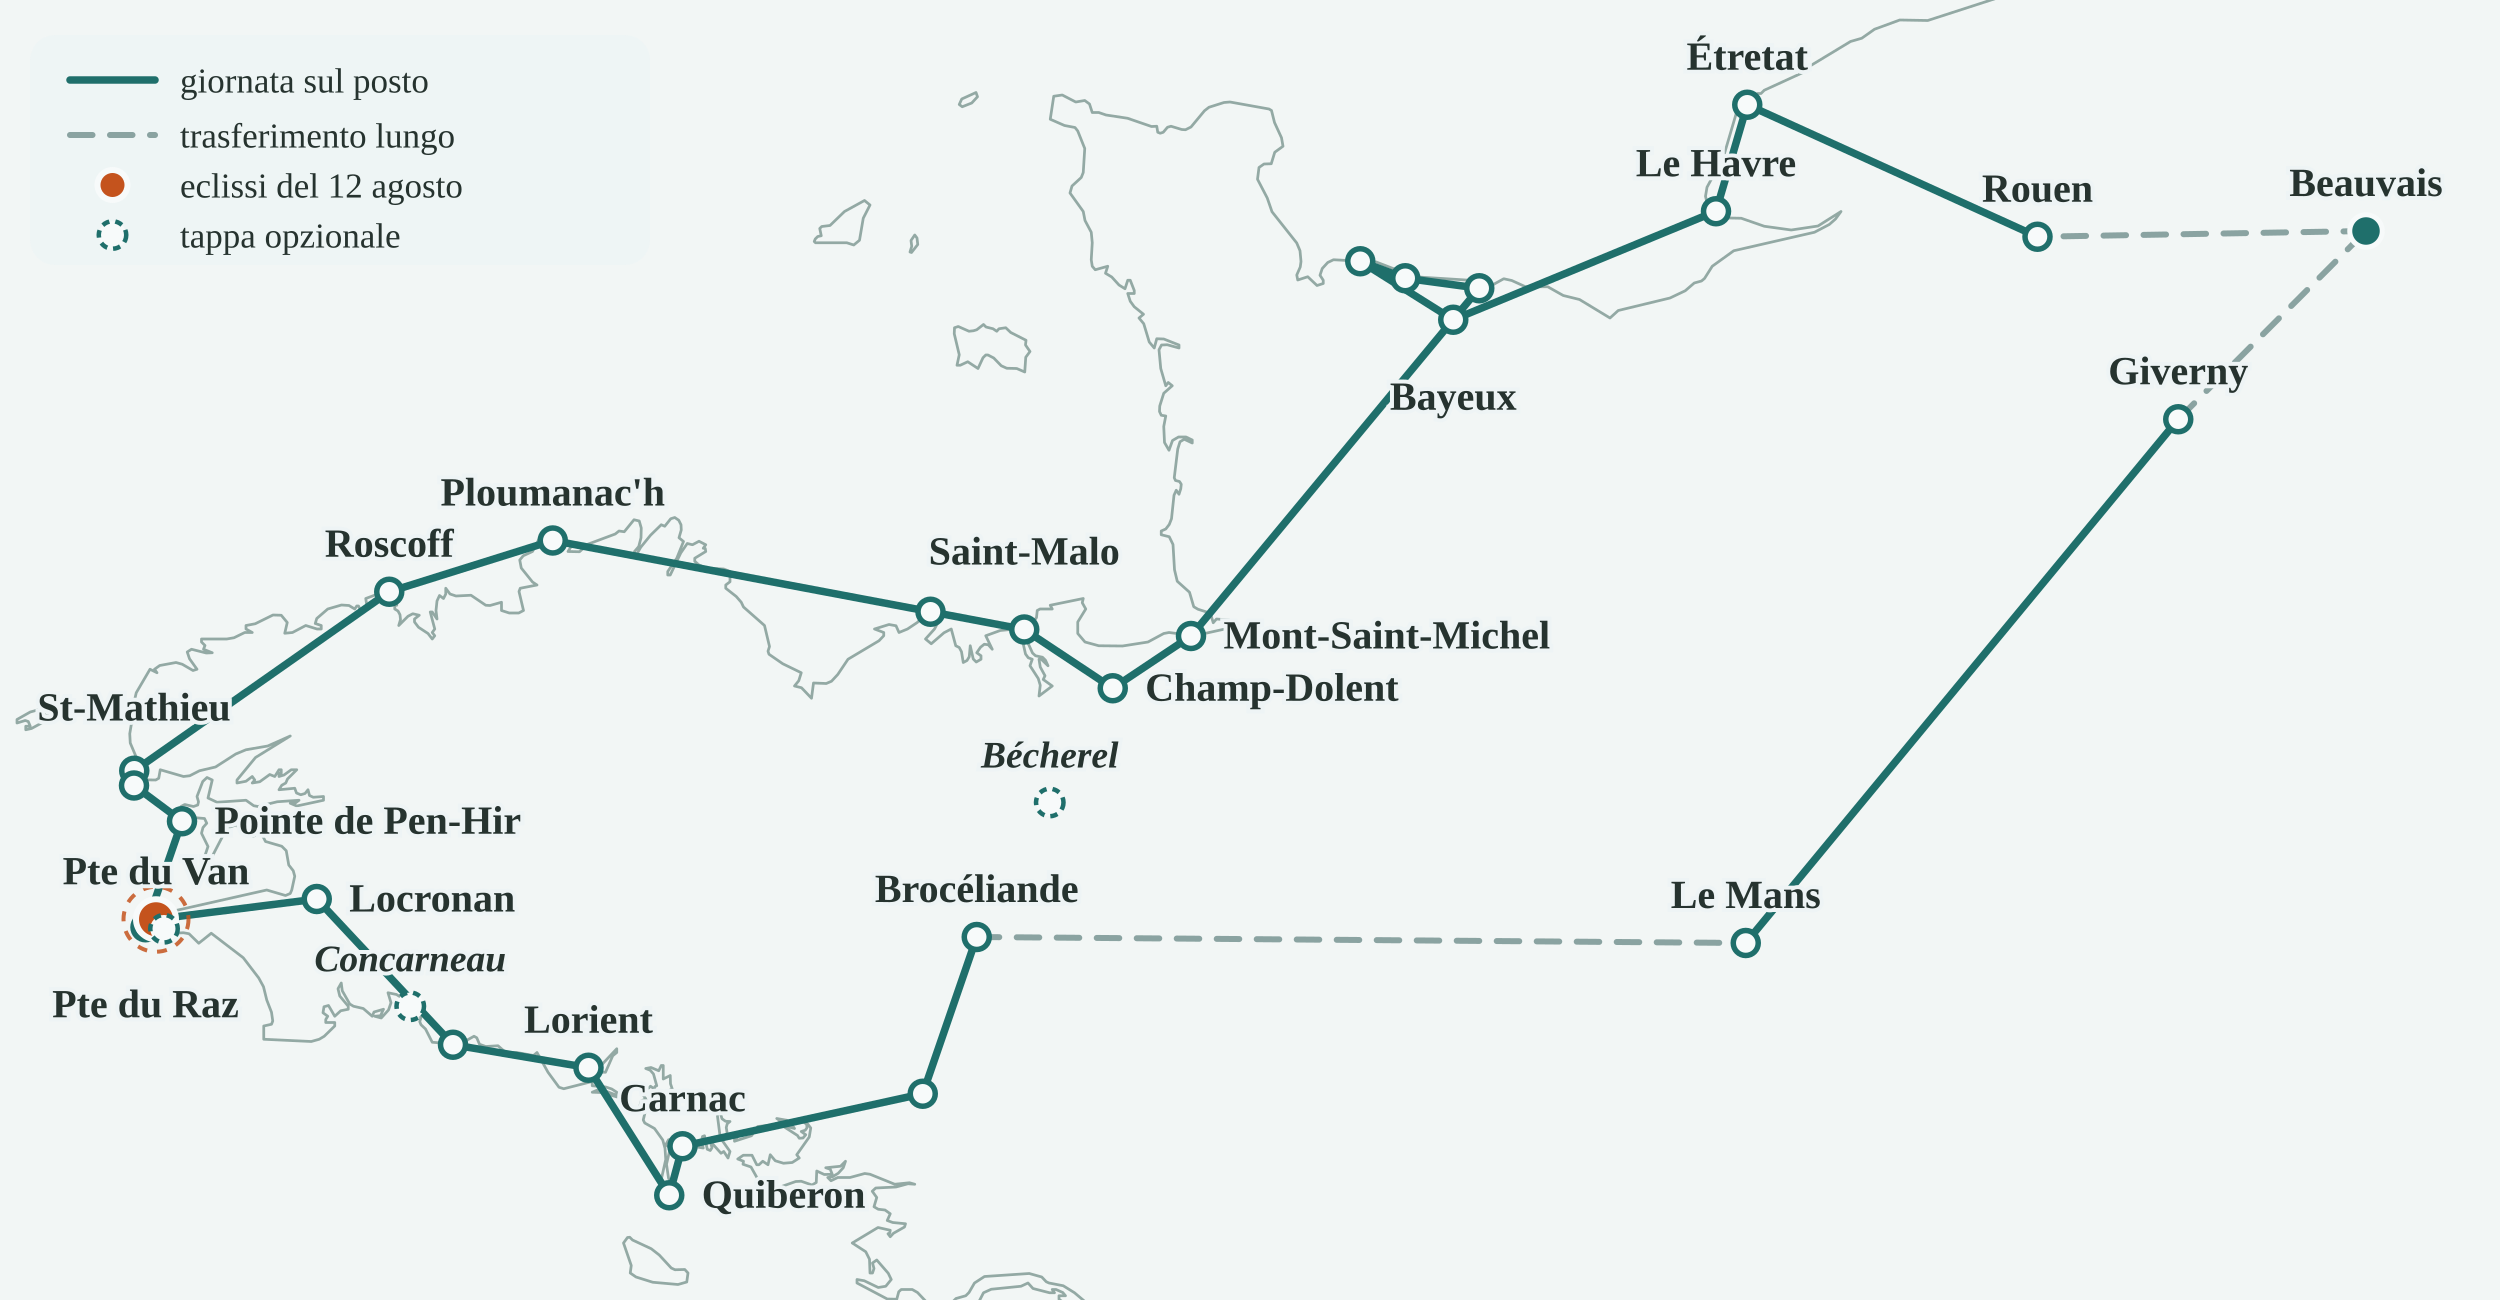
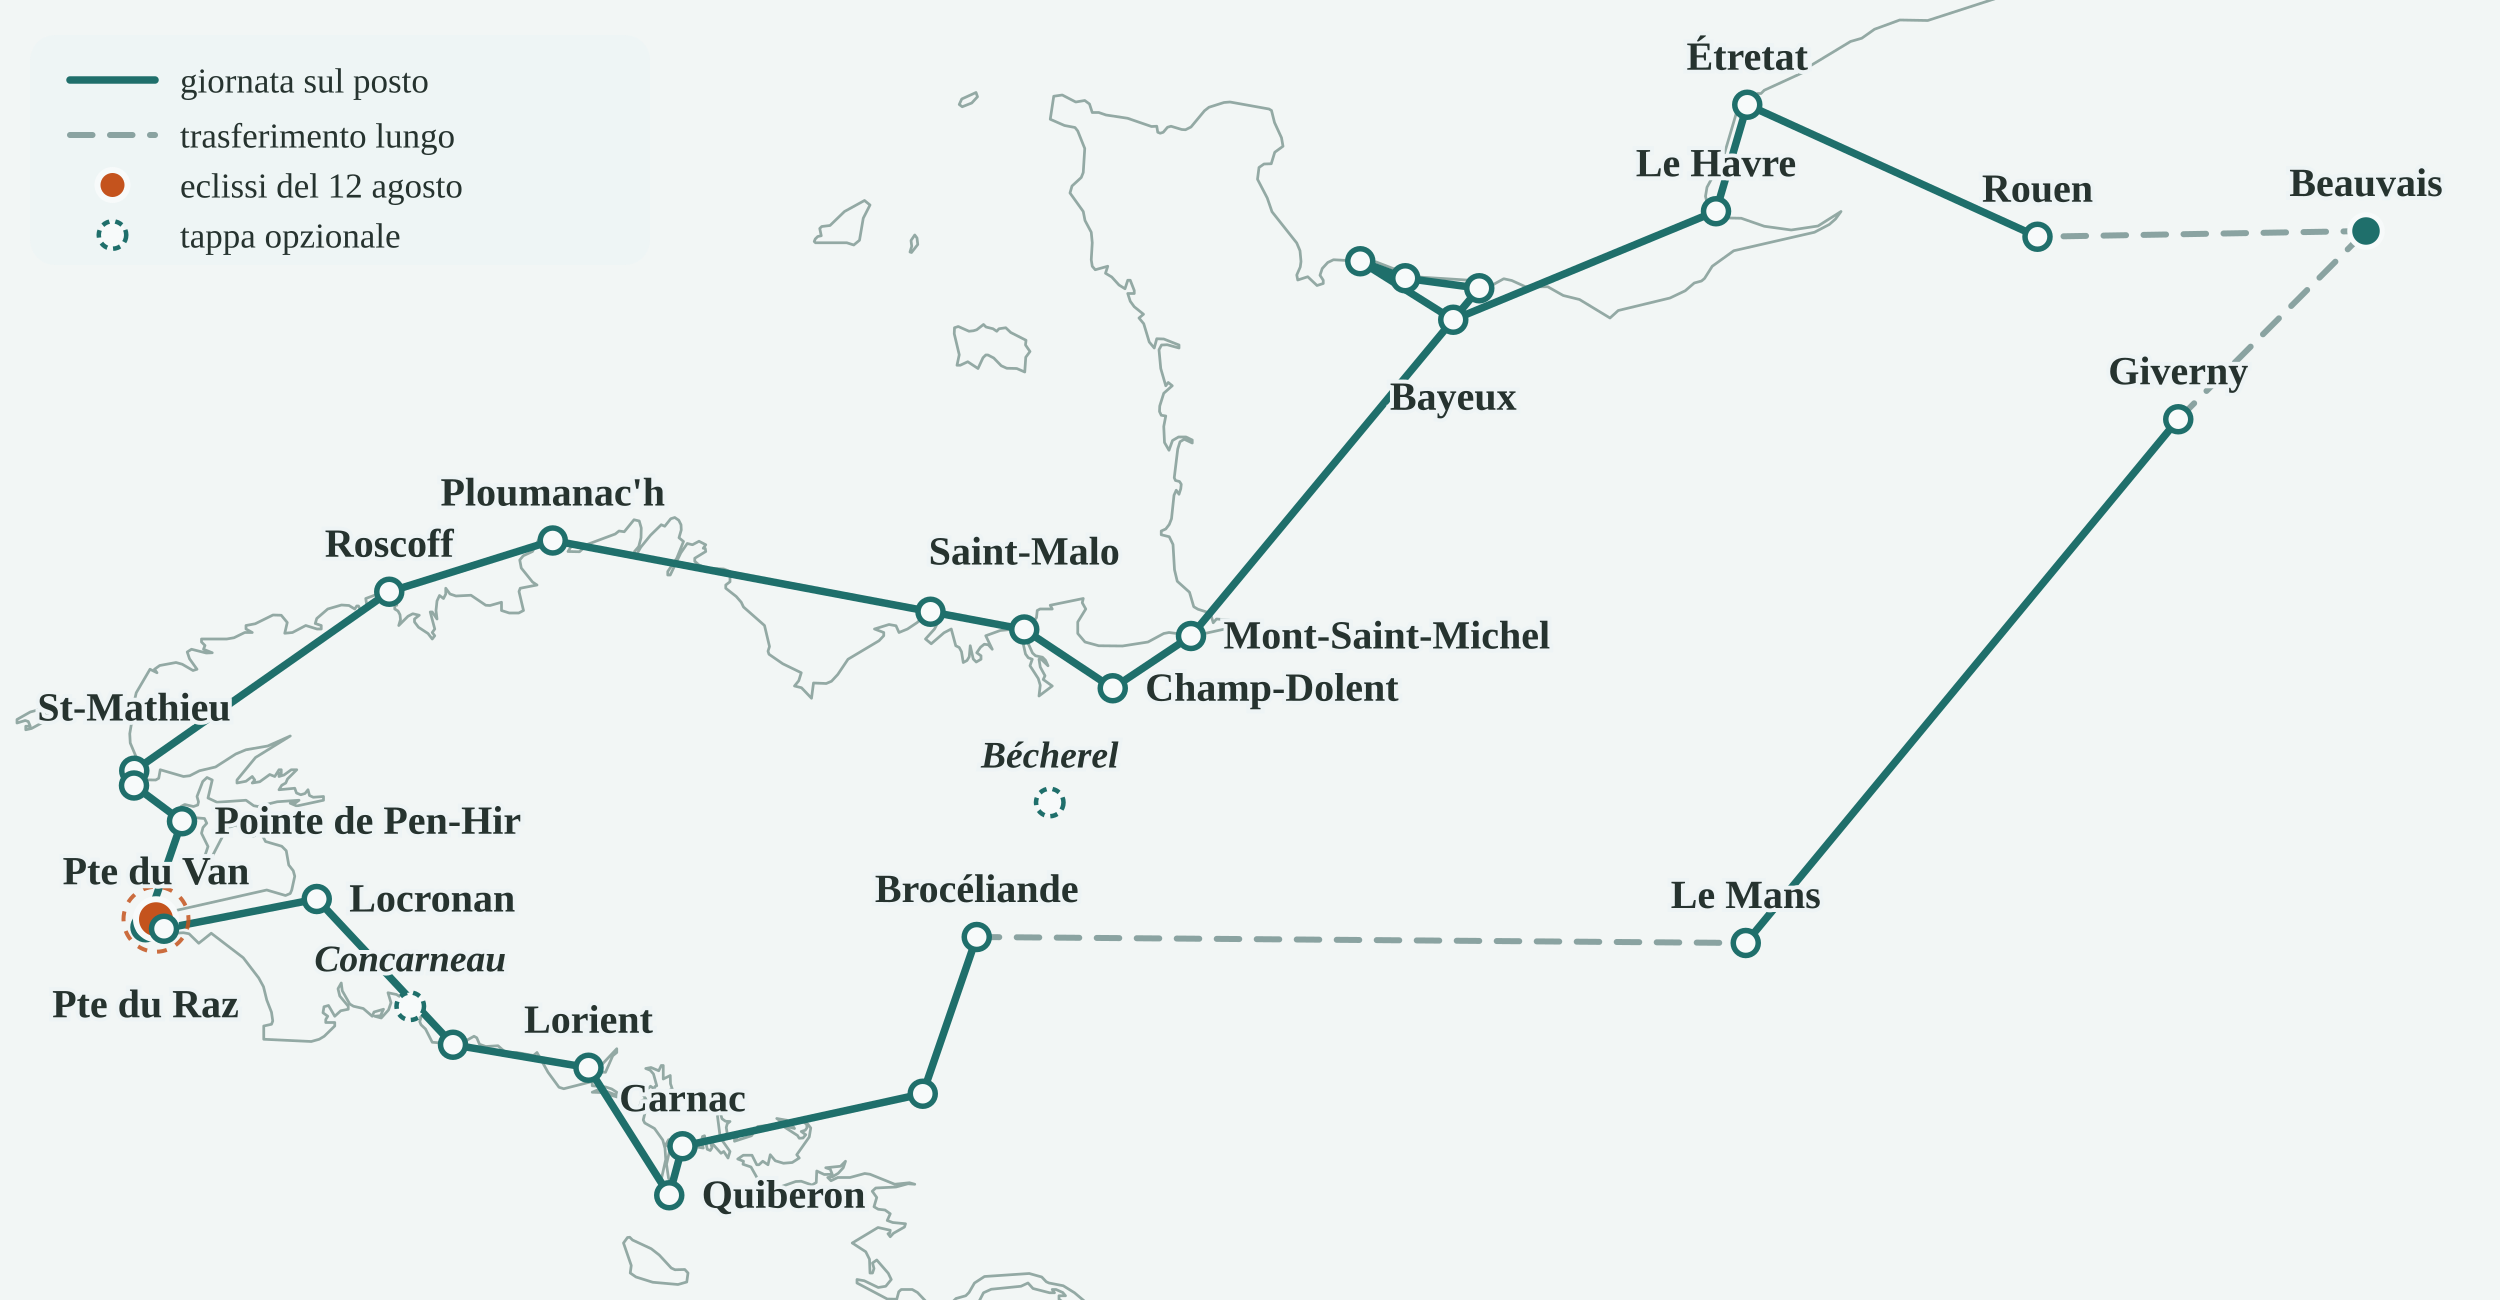
<svg xmlns="http://www.w3.org/2000/svg" viewBox="0 0 1000 520" preserveAspectRatio="xMidYMid meet" role="img" aria-labelledby="mbbt mbbd" class="mappa-itinerario">
  <style>.mp-sea{fill:var(--map-sea,#f2f6f5)}
.mp-coast{fill:none;stroke:var(--map-coast,#93a9a4);stroke-width:1.1;stroke-linejoin:round;stroke-linecap:round}
.mp-route{fill:none;stroke:var(--map-route,#1f6f6b);stroke-width:3;stroke-linejoin:round;stroke-linecap:round}
.mp-transfer{stroke:var(--map-transfer,#8aa3a1);stroke-width:2.4;stroke-dasharray:9 7}
.mp-stop{fill:var(--map-stop,#f7fafa);stroke:var(--map-route,#1f6f6b);stroke-width:2.2}
.mp-gateway{fill:var(--map-gateway,#1f6f6b);stroke:var(--map-stop,#f7fafa);stroke-width:2}
.mp-eclipse{fill:var(--map-eclipse,#c4531d);stroke:var(--map-stop,#f7fafa);stroke-width:2.4}
.mp-eclipse-ring{fill:none;stroke:var(--map-eclipse,#c4531d);stroke-width:1.6;stroke-dasharray:4 4;opacity:.85}
.mp-label{fill:var(--map-label,#26332f);stroke:var(--map-halo,#eef4f5);stroke-width:3.2;
  font-family:var(--map-font,system-ui,sans-serif);font-size:16px;font-weight:600}
.mp-a{cursor:pointer}
.mp-a:focus-visible .mp-stop,.mp-a:focus-visible .mp-eclipse{stroke:var(--map-focus,#0b4f8a);stroke-width:3.4}
.mp-a:hover .mp-stop{fill:var(--map-route,#1f6f6b)}
.mp-opt{fill:var(--map-stop,#f7fafa);stroke:var(--map-route,#1f6f6b);stroke-width:1.8;
  stroke-dasharray:3 2.4}
.mp-opt-label{fill:var(--map-label,#26332f);stroke:var(--map-halo,#eef4f5);stroke-width:3.2;
  font-family:var(--map-font,system-ui,sans-serif);font-size:15px;font-weight:600;font-style:italic}
.mp-t{fill:none;stroke:var(--map-target,#c4531d);stroke-width:0}
.mp-t:target{stroke-width:3}
.mp-legend{font-family:var(--map-font,system-ui,sans-serif);font-size:14px;fill:var(--map-label,#26332f)}
.mp-legend rect{fill:var(--map-halo,#eef4f5);opacity:.86}</style>
  <defs>
    <clipPath id="mbbc">
      <rect width="1000" height="520" />
    </clipPath>
  </defs>
  <rect class="mp-sea" width="1000" height="520" />
  <path class="mp-coast" clip-path="url(#mbbc)" d="M11.3 -19.9 L7.5 -20.1 L5.9 -19.9 L5 -19.1 L1.1 -14.6 L-0.8 -8.8 L-3.3 -10.3 L-7.8 -15.6 L-8.8 -19.6 L-8.8 -22.6M381.8 543.3 L386.4 539.7 L390.6 539.1 L391.6 538.4 L392.5 531.4 L391.1 528.4 L390.7 525.5 L391.4 521 L393.4 517.1 L396.5 515.7 L408.4 514.5 L411.2 513.2 L413.2 515.4 L419.8 517.1 L421.8 517.1 L420.9 515.8 L422.4 515.8 L425.1 517 L426.2 518.3 L423.6 518.3 L423.6 519.7 L428.9 523.6 L434.3 524.7 L438.5 528.7 L441.5 530 L448.5 530.2 L445.8 528.5 L440.5 527.4 L438.3 525.5 L434.3 520.9 L429.8 517.1 L425.3 514.3 L419.6 513.2 L418.5 512.7 L416.7 510.8 L411.7 509.4 L393.8 510.6 L389.8 513.2 L387.6 517 L386.3 518.3 L382.4 519.4 L379.4 522.4 L376.9 523.4 L374.4 523.4 L372.1 522.4 L367 517 L364.9 515.8 L360.5 515.8 L359.5 516.7 L358.7 519.7 L354.9 519.6 L342.8 513.2 L342.8 511.8 L345.7 512.3 L351.3 515 L354.3 514.5 L356.5 511.8 L355.3 509.3 L350.7 504 L349 505.2 L349.6 507.4 L349 509.2 L348 509.2 L347.8 503.7 L346.3 500.7 L340.9 497.2 L351.2 491 L356.1 492.1 L355.9 493.2 L355.2 493.5 L356.1 494.7 L357.4 493.3 L361.8 490.8 L362.2 489.5 L357.1 489 L354.9 488.2 L356.1 485.5 L354 484 L351.3 483.7 L349.6 482.7 L350.7 479 L348.9 476.5 L350.3 475.2 L358.4 474.8 L363.2 473.5 L365.9 473.7 L363.8 473.1 L357.9 473.7 L348 469.7 L345.9 469.4 L340 471 L335.1 471 L332.4 472.3 L331.1 471 L333 470.7 L335.3 469.3 L337.3 467.1 L338.2 464.5 L336.2 466.5 L330.3 467.1 L332.1 467.7 L332.9 469.7 L329.7 469.8 L326.7 468.4 L326.5 473 L324.8 474 L320.5 472.5 L318.3 472.6 L311.5 475 L307.1 475 L305.4 474.2 L303.6 472.5 L300.4 466.8 L297.2 465.7 L297.4 464.5 L295.1 463.6 L297.3 462.1 L300.8 462.1 L302.7 465.9 L303.6 465.9 L305.1 464.5 L307.2 465.9 L308.1 461.9 L310.1 464.3 L313.4 465.3 L316.9 465 L319.7 463.2 L318.7 461.9 L323.7 454.8 L324.3 451.2 L321.4 447.4 L321.4 448.6 L322.7 449.9 L322.8 451.1 L322.1 452.1 L320.5 452.6 L322.3 453.9 L321.2 455.2 L319.7 455.3 L319 454.2 L312.5 450 L317.8 451.4 L316.3 449.1 L314.7 448.1 L310.7 447.4 L312.5 448.6 L309.8 449.9 L303.1 450.6 L300.6 454.3 L293.8 456.5 L293.8 455.3 L294.7 455.3 L294.7 453.9 L293 454.2 L292 455.3 L291.2 455.3 L290.5 451 L290.9 449.5 L292 448.6 L290.2 448.5 L288.8 447.5 L287.6 443.4 L286.6 443.4 L288.1 455.1 L292 460.6 L291.2 463.2 L289.5 460.6 L288.4 461.3 L284.1 456.5 L284.8 459.1 L284.1 460.2 L282.9 459.7 L281.8 454.3 L281 454.6 L280.5 456.7 L281.3 459.2 L278.7 458.8 L277.9 457.9 L273.8 460.2 L271.7 460.3 L269.9 459.2 L271.6 457.9 L268.8 455.8 L267.4 455.9 L266.3 457.9 L268.1 459.2 L266.6 465.7 L267.4 471.2 L269.5 475.7 L272.4 479 L267.9 478.2 L267.1 479 L266.3 479 L264.5 471.8 L266.3 463.8 L266 459.3 L265.1 456 L261.8 451.4 L257.9 449.2 L257.3 448 L259.2 440.1 L268.9 435.6 L268.2 433.5 L268.1 430.2 L265.3 431.6 L265.3 426.2 L264.5 426.2 L263.5 428.3 L260.4 427 L258.3 427.4 L260.1 428.1 L261.4 429.6 L262.7 434.3 L262 434.6 L261.8 435.6 L260.2 434.5 L258.3 436.4 L256.5 436.9 L258.3 439.5 L256.5 440.4 L255.5 444 L254.3 444.8 L249.4 439.5 L240.4 437 L236.9 436.9 L239.2 435.9 L241.6 436.2 L246.7 438.1 L246.7 436.9 L244.7 435.6 L242.3 434.8 L236.9 434.3 L236.9 432.8 L238.6 432.3 L239.2 428.8 L242.2 428.9 L245.1 422.3 L246.7 421 L246.7 419.5 L240.3 426.3 L236.4 428.6 L233.7 429.2 L235.5 430.6 L236.1 432.8 L225.5 435.5 L223.6 434.9 L219.2 428.9 L214.8 421 L213.4 422.2 L206.7 421 L202.3 421 L199.2 418.3 L194.3 418.6 L191.8 417.7 L190.7 415.1 L189.6 414.5 L182.8 418.3 L180.9 416.5 L175.3 417.1 L172.9 416.9 L170.2 411.6 L168.4 409.9 L167.9 408.7 L168.5 406.5 L167.4 406.4 L164.9 405 L164.5 402.9 L162.1 400.1 L158.6 397.8 L155.2 397.1 L156.4 401.1 L155.4 404 L152.5 407.2 L149.9 406.5 L152.2 406.3 L153.4 403.7 L149.6 404.8 L148.9 406.5 L145.3 403.4 L141.4 402.5 L139.9 401.6 L136.9 396.3 L136.5 393.2 L135.2 395.5 L135.9 398.4 L139.3 402.5 L139.3 403.7 L136.3 404.3 L133.9 406.5 L131.4 402.2 L129.6 402.7 L129.2 405.1 L131.1 406.5 L130.3 407.8 L130.3 409 L133.9 409 L133.9 410.4 L129.7 414.5 L127.7 415.7 L124.5 416.6 L105.5 415.7 L105.5 410.4 L108.6 409.7 L109.1 408.4 L108.6 404.9 L106.7 400 L105.4 394.7 L103.5 391.2 L97.3 383.1 L84.5 373.3 L79.5 377.3 L75.6 373.5 L73.4 373.1 L69 373.3 L59.2 370.5 L60.8 368.7 L62.8 363.9 L65 365.4 L106.7 356 L114.2 358.2 L116.1 357.4 L116.7 356 L117.9 350.5 L117.3 348.3 L115.5 346 L114.5 340.3 L112.7 338.5 L106.2 336.6 L104.5 333.3 L101.2 334.5 L94.3 330 L90.7 331.3 L84.7 342.9 L81.4 344 L83.2 338.6 L80.6 333.3 L81.2 331 L82.7 329.3 L81.8 327.4 L72.4 326.6 L72.4 322.6 L73.9 321.8 L77.4 322.6 L79.1 322 L79.4 320.7 L78.8 318.6 L81.1 312.6 L82.8 311 L84.9 312 L83.2 319.2 L86.8 320.9 L98.4 320.1 L101.5 322.3 L103.2 322.6 L110.9 320.7 L119.6 320.1 L118 321.3 L116.1 321.3 L118.7 322.4 L129.4 320.1 L129.4 318.6 L125.3 318.9 L123.8 318.2 L123.2 315.9 L122 317.4 L120.3 317.9 L118.6 317.2 L117.9 315.3 L111.6 315.9 L112.7 314.1 L114.3 313.2 L115 311.6 L118.7 307.9 L116.5 307.9 L113.6 310 L111.6 310.6 L111.6 309.3 L112.5 309.3 L112.5 307.9 L111.6 307.9 L109.9 310.6 L107.9 309.8 L103.9 312.7 L100.9 313.2 L101.9 312 L100.9 310.6 L98.4 312.5 L94.8 313.2 L94.8 312 L102.2 303 L116.1 294.4 L107.1 298.4 L98.4 299.9 L94.3 301.6 L86.2 306.8 L79.8 308.3 L75.9 310.3 L73.4 310.6 L64.1 307.9 L63.5 311.3 L62.3 312 L55.8 311.9 L54 311.2 L52.9 309.2 L52.1 305.2 L54.5 305 L54.3 302.4 L52.1 297.2 L51.9 293.5 L52.5 289.9 L54.1 287.2 L56.5 286.4 L56.5 285.2 L53.2 282.7 L54.5 277.1 L60 267.7 L62.8 269.1 L61.8 267.7 L63.9 266.2 L70.4 265 L72.9 265.7 L77.2 268.2 L78.8 267.7 L75.8 263.5 L74.9 260.8 L76.6 259.7 L82.5 261.2 L84.9 261.1 L81.4 259.7 L82 258.2 L80.6 256.8 L80.6 255.6 L90.7 255.6 L93.6 255.1 L97.9 253 L100.9 253 L98.4 251.6 L98.4 250.2 L102.1 249.5 L109.2 246 L112.5 246.1 L114.9 249 L113.9 253.3 L117 253 L122.3 250.2 L126.8 251.6 L128.5 251.6 L128.5 250.2 L126.1 249.4 L126.7 247.4 L131.1 243.6 L136.6 242 L139.6 242.2 L141.9 243.6 L142.7 242.4 L143.4 242.4 L144.6 244.8 L145.4 244.8 L146.8 242.7 L146.3 239.4 L157.1 235.4 L157.9 236 L157.2 240.3 L158.7 240.9 L158.7 242.1 L157.9 242.1 L157.9 243.6 L159.2 244.4 L160 245.9 L160.2 247.8 L159.5 250.2 L163.2 246.5 L165.1 245.5 L167.7 246.1 L165.8 247.6 L165.8 248.8 L167.4 250.9 L171.2 253.4 L172.9 255.6 L173.9 254.3 L172.9 253 L173.9 251.6 L172.1 244.8 L172.9 244.8 L174.8 247.6 L174.4 244.2 L174.8 240.4 L175.8 238.2 L177.4 239.4 L178.3 237.6 L178.3 235.3 L180 237.6 L182.4 238.4 L188.4 238.1 L194.3 242.1 L196 242.2 L200.6 240.9 L200.6 244.2 L203.7 245.2 L207.5 245.2 L209.4 244.2 L207.6 236.6 L208.1 235.3 L214.8 234 L213 232.8 L208.5 227.2 L207.9 224 L209.3 222.3 L213 220.6 L216.5 213.9 L218.5 214.9 L222.7 215.1 L227.1 217.8 L228.9 217.9 L227.2 220.6 L231.8 220.7 L235.1 217.7 L246.1 213.6 L247.6 212.4 L249.7 212.7 L253.6 207.9 L255.7 208.4 L256.5 211.2 L256.4 215.1 L255.5 218.6 L253.8 220.6 L254.8 223.3 L255.2 220.8 L256.3 218.9 L260.2 214.1 L264.5 209.9 L265.9 210.5 L268.3 207.5 L269.9 207 L271.5 208.1 L272.4 209.9 L272.5 212 L271.6 215.1 L273.4 216.6 L270.7 223.3 L267.1 228.6 L267.1 230 L268.1 230 L272.3 221.2 L274.9 217.4 L277 217.9 L279.6 216.5 L282.3 217.9 L281.3 219.3 L282.1 219.4 L282.3 220.6 L277.9 223.3 L277.9 224.5 L279.6 226 L282.9 227.3 L289.5 227.6 L292 228.6 L292 232.7 L290.3 234 L290.3 235.3 L294.5 238.6 L296.5 240.9 L297.4 242.8 L305.8 250.2 L307.8 258.6 L307.2 260.5 L307.6 261.7 L313.1 265.5 L320.5 269.1 L319.5 272.3 L317.8 274.4 L320.6 275.1 L324.6 279.3 L325.4 273.2 L330.5 273.4 L332.6 272.5 L335.1 269.8 L339.2 263.7 L351.6 256.3 L353.5 254.3 L353.5 253 L349.8 251.6 L355.6 249.8 L358.4 250.3 L359.6 253 L363 251.6 L366.9 249 L370.3 245.7 L372.1 242.1 L372.5 244.4 L373.5 245.8 L374.8 246.4 L376.5 246.1 L376.5 247.6 L375.5 248.4 L373.8 251.6 L370.2 255.6 L372.5 257.5 L377.6 253.1 L380.5 251.6 L382.3 258.3 L383.7 259 L384.6 260.7 L385.3 265 L386.8 264.2 L387.7 262.7 L388.1 258.3 L389.3 263.6 L390.5 264.8 L392.4 263.7 L392.4 262.3 L390.7 261.1 L392.2 258.9 L393.7 257.7 L395.3 257.9 L396.9 259.7 L394.3 254.3 L400.1 252.2 L406.3 251.6 L409.3 257.6 L410.2 261.6 L411.3 263.1 L412.9 263.7 L412 266.3 L415.3 271.4 L416.1 274.1 L415.6 278.4 L420.9 274.4 L417.3 271.8 L418 270.3 L416.1 266.8 L415.6 263.7 L416.5 263.7 L419.2 266.3 L418.2 264.1 L417 262.9 L414.2 262.3 L413 261.2 L409.3 253 L410.7 249.6 L412.2 248.2 L414.2 247.6 L414.6 247 L414.9 244.2 L416 243.6 L420.9 243.6 L420.1 242.1 L433.3 239.4 L432.9 241.1 L434.3 243.6 L431.1 248.8 L431.1 253.4 L434 256.8 L439.5 258.3 L449 258.4 L459.2 256.8 L465.5 253.4 L467.6 253 L477.8 254.3 L491.8 251.2 L496.5 253 L494.5 249.6 L491.6 248 L486.6 247.6 L485.3 249.1 L484.3 245.8 L483.6 245.1 L479.2 243.7 L477.5 242.7 L475.8 236.9 L470.9 232.5 L469.8 227.9 L469.2 217.8 L467.7 214.7 L464.5 213.9 L464.5 212.4 L466.3 211.6 L467.7 209.8 L468.6 207.5 L469.6 198.1 L470.5 196.1 L471.6 197.7 L472.3 195.5 L472.5 193.7 L471.8 192.6 L470.2 192.2 L469.7 191.1 L471.1 179.6 L472 176.7 L473.7 175.7 L476.9 177.2 L476.9 176 L474.4 174.8 L471.4 174.8 L469 176.2 L467.6 180.1 L465.8 177 L465.5 170.6 L466.3 166.4 L464.5 166.1 L463.8 164.6 L463.9 162.4 L465.5 157.3 L468.9 154.3 L467.3 153 L466.3 154.3 L464.3 147.4 L463.6 139.9 L464.6 138 L466.9 137.9 L471.6 139.2 L471.6 138 L465.5 135.6 L462.7 135.5 L461.7 139.2 L459.7 136.8 L457.5 129.5 L455.6 127.2 L457.4 125.7 L453.7 122.7 L452.1 120.5 L451.1 117.4 L453.7 117.4 L453.7 116.2 L452.1 112.1 L451.1 112.1 L450 115.5 L447.6 114 L444.7 110.8 L442.2 109.3 L443.1 106.5 L438.1 107.9 L436.9 106.5 L436.5 103.9 L436.9 97.1 L436.5 92.9 L434 88.2 L433.3 84.6 L428 77.2 L428.8 74.4 L432.5 71 L433.3 69 L433.9 59.4 L431.1 52.4 L430 51 L425.8 50.2 L420.1 47.7 L421.5 38.5 L424.9 38 L430.3 40.8 L433.9 40.2 L435.8 41.6 L436.9 45 L439.5 45 L442.4 46 L451 47.3 L460.6 50.6 L462.7 50.5 L463.1 52.9 L464.1 53.3 L465.3 52.9 L467 50.9 L468.4 50.5 L472.7 51.8 L474.2 51.9 L476.4 50.8 L481.8 44.3 L483.6 42.9 L489.6 41 L492 40.8 L507.6 43.6 L508.6 44.2 L509.8 49 L512.6 55.1 L513.2 58.5 L509.9 60.9 L508.5 65.5 L505.6 65.6 L503.6 67 L503 71.7 L506.9 79.2 L508.8 84.7 L518.7 97.2 L520 100.3 L520.4 104.6 L520.1 106.8 L518.7 110 L519.1 112 L523.1 110.7 L526.8 114.2 L529.3 113.4 L529.3 112.1 L528 110.1 L528.9 107.4 L531.1 105 L533.4 103.9 L550.5 104.8 L565.8 110.7 L588 112.1 L593.6 113.8 L596.8 114.1 L601.5 111.5 L604.7 112.2 L610.2 114.7 L619.1 114.7 L625.3 118.2 L631.8 119.8 L644 127.2 L647.3 124.2 L668 119.2 L674.1 116.3 L677.7 113.2 L680.6 112.4 L681.8 111.4 L684.9 106.5 L693.5 100.3 L725.8 92.9 L731.7 89.8 L734.2 87.6 L736.4 84.6 L727.2 90.4 L716.5 92 L705.7 90.5 L696.5 87.3 L691.5 87.2 L688.6 86.2 L686 84.6 L684.5 81.5 L682.6 80.2 L682.2 78.5 L682.8 74.9 L689.4 62.7 L694.6 45 L696.5 42.7 L703 37.4 L704.4 37.4 L705.7 36.1 L722.7 28.3 L724 26.4 L740.2 16.6 L744.7 15.3 L749.8 11.7 L759.9 8 L771.1 8.2 L824.5 -9.1 L827.7 -11.7 L830.8 -12.8 L836 -18.5M268.5 507.2 L263.7 502 L260.5 499.5 L253 496 L251.9 494.9 L251 495 L249.4 497.2 L252.5 506.2 L252.1 509.2 L254.4 510.8 L261.1 512.9 L271.2 513.8 L274.7 512.8 L275.2 509.2 L273.9 507.8 L270 507.9 L268.5 507.2M17.5 285.2 L15 284 L12.1 284.8 L6.8 287.8 L6.8 289.2 L10.1 288.2 L11.3 288.6 L12.1 290.5 L10.3 290.5 L10.3 291.9 L12.6 291.4 L19.2 287.8 L19.2 286.4 L18.4 286.5 L17.5 285.2M402.3 131.1 L399.6 131.5 L398.7 132.5 L397.2 131.5 L394.4 130.8 L393.4 129.8 L390.7 131.9 L389.4 132.3 L387.6 132.5 L383.3 130.6 L381.8 131.1 L381.7 133.5 L383.7 141.9 L382.8 146.1 L384.1 146.1 L387.1 144.7 L391.2 147.4 L393.2 143.1 L394.3 142 L395.2 142 L397.5 143.2 L400.5 146.3 L402.7 147.3 L406.7 147.4 L409.9 148.8 L410.3 142.9 L412 140.6 L410.2 138 L410.4 136.1 L404.3 133 L402.3 131.1M337.8 84.6 L332 90.2 L328.7 90.6 L327.9 91.4 L328.5 94.3 L327.1 94.6 L326.1 95.6 L325.7 96.6 L326.2 97.1 L338.7 97.1 L341.5 98 L343.8 96.1 L345.3 87.3 L348 82 L345.8 80.2 L337.8 84.6M365.9 94 L364.4 96.2 L364.7 98.5 L364 100.8 L364.6 101 L367.1 97.8 L366.8 95.2 L365.9 94M390.4 37 L384.7 39.6 L383.7 41.8 L384.9 42.7 L388.7 41.2 L391 38.7 L390.4 37" />
  <path class="mp-route mp-transfer" d="M946.4 92.4 L815 94.7" />
-   <path class="mp-route" d="M815 94.7 L698.9 41.9 L686.4 84.5 L581.3 127.9 L544.1 104.5 L562.1 111.3 L591.7 115.3 L476.4 254.4 L445.1 275.3 L409.7 251.8 L372.2 244.7 L221.1 216.2 L155.7 236.7 L53.7 308.3 L53.6 314.2 L72.8 328.5 L58.2 370.9 L62.4 367.7 L126.7 359.6 L181.2 417.9 L235.4 427.1 L267.7 478.1 L273 458.5 L369.1 437.5 L390.7 374.8" />
+   <path class="mp-route" d="M815 94.7 L698.9 41.9 L686.4 84.5 L581.3 127.9 L544.1 104.5 L562.1 111.3 L591.7 115.3 L476.4 254.4 L445.1 275.3 L409.7 251.8 L372.2 244.7 L221.1 216.2 L155.7 236.7 L53.7 308.3 L53.6 314.2 L72.8 328.5 L58.2 370.9 L62.4 367.7 L65.6 371.5 L126.7 359.6 L181.2 417.9 L235.4 427.1 L267.7 478.1 L273 458.5 L369.1 437.5 L390.7 374.8" />
  <path class="mp-route mp-transfer" d="M390.7 374.8 L698.3 377.2" />
  <path class="mp-route" d="M698.3 377.2 L871.3 167.7" />
  <path class="mp-route mp-transfer" d="M871.3 167.7 L946.4 92.4" />
  <g>
    <a class="mp-a" href="#g1" aria-label="Beauvais — aeroporto di arrivo e di partenza: Giorno 1 · arrivo a Beauvais e prima tappa normanna, Giorno 11 · rientro a Parigi-Beauvais">
      <circle class="mp-gateway" cx="946.4" cy="92.4" r="6.5" />
    </a>
    <a class="mp-a" href="#g1" aria-label="Rouen — Giorno 1 · arrivo a Beauvais e prima tappa normanna">
      <circle class="mp-stop" cx="815" cy="94.7" r="5" />
    </a>
    <a class="mp-a" href="#g2" aria-label="Étretat — Giorno 2 · Étretat e Le Havre, la Costa d'Alabastro">
      <circle class="mp-stop" cx="698.9" cy="41.9" r="5" />
    </a>
    <a class="mp-a" href="#g2" aria-label="Le Havre — Giorno 2 · Étretat e Le Havre, la Costa d'Alabastro">
      <circle class="mp-stop" cx="686.4" cy="84.5" r="5" />
    </a>
    <a class="mp-a" href="#g3" aria-label="Bayeux — Giorno 3 · le spiagge dello Sbarco">
      <circle class="mp-stop" cx="581.3" cy="127.9" r="5" />
    </a>
    <a class="mp-a" href="#g3" aria-label="Pointe du Hoc — Giorno 3 · le spiagge dello Sbarco">
      <circle class="mp-stop" cx="544.1" cy="104.5" r="5" />
    </a>
    <a class="mp-a" href="#g3" aria-label="Colleville-sur-Mer — Giorno 3 · le spiagge dello Sbarco">
      <circle class="mp-stop" cx="562.1" cy="111.3" r="5" />
    </a>
    <a class="mp-a" href="#g3" aria-label="Arromanches — Giorno 3 · le spiagge dello Sbarco">
      <circle class="mp-stop" cx="591.7" cy="115.3" r="5" />
    </a>
    <a class="mp-a" href="#g4" aria-label="Mont-Saint-Michel — Giorno 4 · Mont-Saint-Michel e il Menhir du Champ-Dolent">
      <circle class="mp-stop" cx="476.4" cy="254.4" r="5" />
    </a>
    <a class="mp-a" href="#g4" aria-label="Champ-Dolent — Giorno 4 · Mont-Saint-Michel e il Menhir du Champ-Dolent">
      <circle class="mp-stop" cx="445.1" cy="275.3" r="5" />
    </a>
    <a class="mp-a" href="#g5" aria-label="Saint-Malo — Giorno 5 · Cap Fréhel, Fort la Latte e la costa nord">
      <circle class="mp-stop" cx="409.7" cy="251.8" r="5" />
    </a>
    <a class="mp-a" href="#g5" aria-label="Cap Fréhel — Giorno 5 · Cap Fréhel, Fort la Latte e la costa nord">
      <circle class="mp-stop" cx="372.2" cy="244.7" r="5" />
    </a>
    <a class="mp-a" href="#g6" aria-label="Ploumanac'h — Giorno 6 · Ploumanac'h, Roscoff e la Pointe Saint-Mathieu">
      <circle class="mp-stop" cx="221.1" cy="216.2" r="5" />
    </a>
    <a class="mp-a" href="#g6" aria-label="Roscoff — Giorno 6 · Ploumanac'h, Roscoff e la Pointe Saint-Mathieu">
      <circle class="mp-stop" cx="155.7" cy="236.7" r="5" />
    </a>
    <a class="mp-a" href="#g6" aria-label="Le Conquet — Giorno 6 · Ploumanac'h, Roscoff e la Pointe Saint-Mathieu">
      <circle class="mp-stop" cx="53.7" cy="308.3" r="5" />
    </a>
    <a class="mp-a" href="#g6" aria-label="Pointe Saint-Mathieu — Giorno 6 · Ploumanac'h, Roscoff e la Pointe Saint-Mathieu">
      <circle class="mp-stop" cx="53.6" cy="314.2" r="5" />
    </a>
    <a class="mp-a" href="#g7" aria-label="Pointe de Pen-Hir — Giorno 7 · Crozon, la Pointe du Raz e l'eclissi alla Pointe du Van">
      <circle class="mp-stop" cx="72.8" cy="328.5" r="5" />
    </a>
    <a class="mp-a" href="#g7" aria-label="Pointe du Raz — Giorno 7 · Crozon, la Pointe du Raz e l'eclissi alla Pointe du Van">
      <circle class="mp-stop" cx="58.2" cy="370.9" r="5" />
    </a>
    <a class="mp-a" href="#g7" aria-label="Pointe du Van — 12 agosto, 20:19 — massimo dell'eclissi (Giorno 7 · Crozon, la Pointe du Raz e l'eclissi alla Pointe du Van)">
      <circle class="mp-eclipse-ring" cx="62.4" cy="367.7" r="13" />
      <circle class="mp-eclipse" cx="62.4" cy="367.7" r="8" />
    </a>
-     <a class="mp-a" href="#g7" aria-label="Locronan — Giorno 7 · Crozon, la Pointe du Raz e l'eclissi alla Pointe du Van">
+     <a class="mp-a" href="#g7" aria-label="Baie des Trépassés — Giorno 7 · Crozon, la Pointe du Raz e l'eclissi alla Pointe du Van">
+       <circle class="mp-stop" cx="65.6" cy="371.5" r="5" />
+     </a>
+     <a class="mp-a" href="#g8" aria-label="Locronan — Giorno 8 · Raguénez, i sottomarini di Lorient, i menhir di Carnac">
      <circle class="mp-stop" cx="126.7" cy="359.6" r="5" />
    </a>
    <a class="mp-a" href="#g8" aria-label="Raguénez — Giorno 8 · Raguénez, i sottomarini di Lorient, i menhir di Carnac">
      <circle class="mp-stop" cx="181.2" cy="417.9" r="5" />
    </a>
    <a class="mp-a" href="#g8" aria-label="Lorient — Giorno 8 · Raguénez, i sottomarini di Lorient, i menhir di Carnac">
      <circle class="mp-stop" cx="235.4" cy="427.1" r="5" />
    </a>
    <a class="mp-a" href="#g8" aria-label="Quiberon — Giorno 8 · Raguénez, i sottomarini di Lorient, i menhir di Carnac">
      <circle class="mp-stop" cx="267.7" cy="478.1" r="5" />
    </a>
    <a class="mp-a" href="#g8" aria-label="Carnac — Giorno 8 · Raguénez, i sottomarini di Lorient, i menhir di Carnac">
      <circle class="mp-stop" cx="273" cy="458.5" r="5" />
    </a>
    <a class="mp-a" href="#g9" aria-label="Rochefort-en-Terre — Giorno 9 · Rochefort-en-Terre, Brocéliande e Le Mans">
      <circle class="mp-stop" cx="369.1" cy="437.5" r="5" />
    </a>
    <a class="mp-a" href="#g9" aria-label="Brocéliande — Giorno 9 · Rochefort-en-Terre, Brocéliande e Le Mans">
      <circle class="mp-stop" cx="390.7" cy="374.8" r="5" />
    </a>
    <a class="mp-a" href="#g9" aria-label="Le Mans — Giorno 9 · Rochefort-en-Terre, Brocéliande e Le Mans">
      <circle class="mp-stop" cx="698.3" cy="377.2" r="5" />
    </a>
    <a class="mp-a" href="#g10" aria-label="Giverny — Giorno 10 · Giverny, il giardino di Monet">
      <circle class="mp-stop" cx="871.3" cy="167.7" r="5" />
    </a>
  </g>
  <g>
    <a class="mp-a" href="#g8" aria-label="Concarneau — da valutare sul Giorno 8: la Ville Close costa +11 minuti sulla strada, ma il 13 agosto e' in corso il Festival des Filets Bleus">
      <circle class="mp-opt" cx="164.1" cy="402.5" r="5.5" />
    </a>
    <a class="mp-a" href="#g4" aria-label="Bécherel — opzione del Giorno 4: la prima Cite du Livre di Francia, una quindicina di librerie">
      <circle class="mp-opt" cx="419.9" cy="321" r="5.5" />
    </a>
-     <a class="mp-a" href="#g7" aria-label="Baie des Trépassés — piano B dell'eclissi: stesso orizzonte della Pointe du Van ma a livello del mare e riparata dal vento, 5 minuti di strada">
-       <circle class="mp-opt" cx="65.6" cy="371.5" r="5.5" />
-     </a>
  </g>
  <g>
    <circle class="mp-t" id="g1-map" cx="946.4" cy="92.4" r="11" />
    <circle class="mp-t" id="g2-map" cx="698.9" cy="41.9" r="11" />
    <circle class="mp-t" id="g3-map" cx="581.3" cy="127.9" r="11" />
    <circle class="mp-t" id="g4-map" cx="476.4" cy="254.4" r="11" />
    <circle class="mp-t" id="g5-map" cx="409.7" cy="251.8" r="11" />
    <circle class="mp-t" id="g6-map" cx="221.1" cy="216.2" r="11" />
    <circle class="mp-t" id="g7-map" cx="72.8" cy="328.5" r="11" />
-     <circle class="mp-t" id="g8-map" cx="181.2" cy="417.9" r="11" />
+     <circle class="mp-t" id="g8-map" cx="126.7" cy="359.6" r="11" />
    <circle class="mp-t" id="g9-map" cx="369.1" cy="437.5" r="11" />
    <circle class="mp-t" id="g10-map" cx="871.3" cy="167.7" r="11" />
  </g>
  <g class="mp-labels" paint-order="stroke" aria-hidden="true">
    <text class="mp-label" x="946.4" y="78.4" text-anchor="middle">Beauvais</text>
    <text class="mp-label" x="815" y="80.7" text-anchor="middle">Rouen</text>
    <text class="mp-label" x="698.9" y="27.9" text-anchor="middle">Étretat</text>
    <text class="mp-label" x="686.4" y="70.5" text-anchor="middle">Le Havre</text>
    <text class="mp-label" x="581.3" y="163.9" text-anchor="middle">Bayeux</text>
    <text class="mp-label" x="489.4" y="259.4" text-anchor="start">Mont-Saint-Michel</text>
    <text class="mp-label" x="458.1" y="280.3" text-anchor="start">Champ-Dolent</text>
    <text class="mp-label" x="409.7" y="225.8" text-anchor="middle">Saint-Malo</text>
    <text class="mp-label" x="221.1" y="202.2" text-anchor="middle">Ploumanac'h</text>
    <text class="mp-label" x="155.7" y="222.7" text-anchor="middle">Roscoff</text>
    <text class="mp-label" x="53.6" y="288.2" text-anchor="middle">St-Mathieu</text>
    <text class="mp-label" x="85.8" y="333.5" text-anchor="start">Pointe de Pen-Hir</text>
    <text class="mp-label" x="58.2" y="406.9" text-anchor="middle">Pte du Raz</text>
    <text class="mp-label" x="62.4" y="353.7" text-anchor="middle">Pte du Van</text>
    <text class="mp-label" x="139.7" y="364.6" text-anchor="start">Locronan</text>
    <text class="mp-label" x="235.4" y="413.1" text-anchor="middle">Lorient</text>
    <text class="mp-label" x="280.7" y="483.1" text-anchor="start">Quiberon</text>
    <text class="mp-label" x="273" y="444.5" text-anchor="middle">Carnac</text>
    <text class="mp-label" x="390.7" y="360.8" text-anchor="middle">Brocéliande</text>
    <text class="mp-label" x="698.3" y="363.2" text-anchor="middle">Le Mans</text>
    <text class="mp-label" x="871.3" y="153.7" text-anchor="middle">Giverny</text>
  </g>
  <g class="mp-labels" paint-order="stroke" aria-hidden="true">
    <text class="mp-opt-label" x="164.1" y="388.5" text-anchor="middle">Concarneau</text>
    <text class="mp-opt-label" x="419.9" y="307" text-anchor="middle">Bécherel</text>
  </g>
  <g class="mp-legend" aria-hidden="true">
    <rect x="12" y="14" width="248" height="92" rx="10" />
    <path class="mp-route" d="M28 32 L62 32" />
    <text x="72" y="37">giornata sul posto</text>
    <path class="mp-route mp-transfer" d="M28 54 L62 54" />
    <text x="72" y="59">trasferimento lungo</text>
    <circle class="mp-eclipse" cx="45" cy="74" r="6" />
    <text x="72" y="79">eclissi del 12 agosto</text>
    <circle class="mp-opt" cx="45" cy="94" r="5.5" />
    <text x="72" y="99">tappa opzionale</text>
  </g>
</svg>
